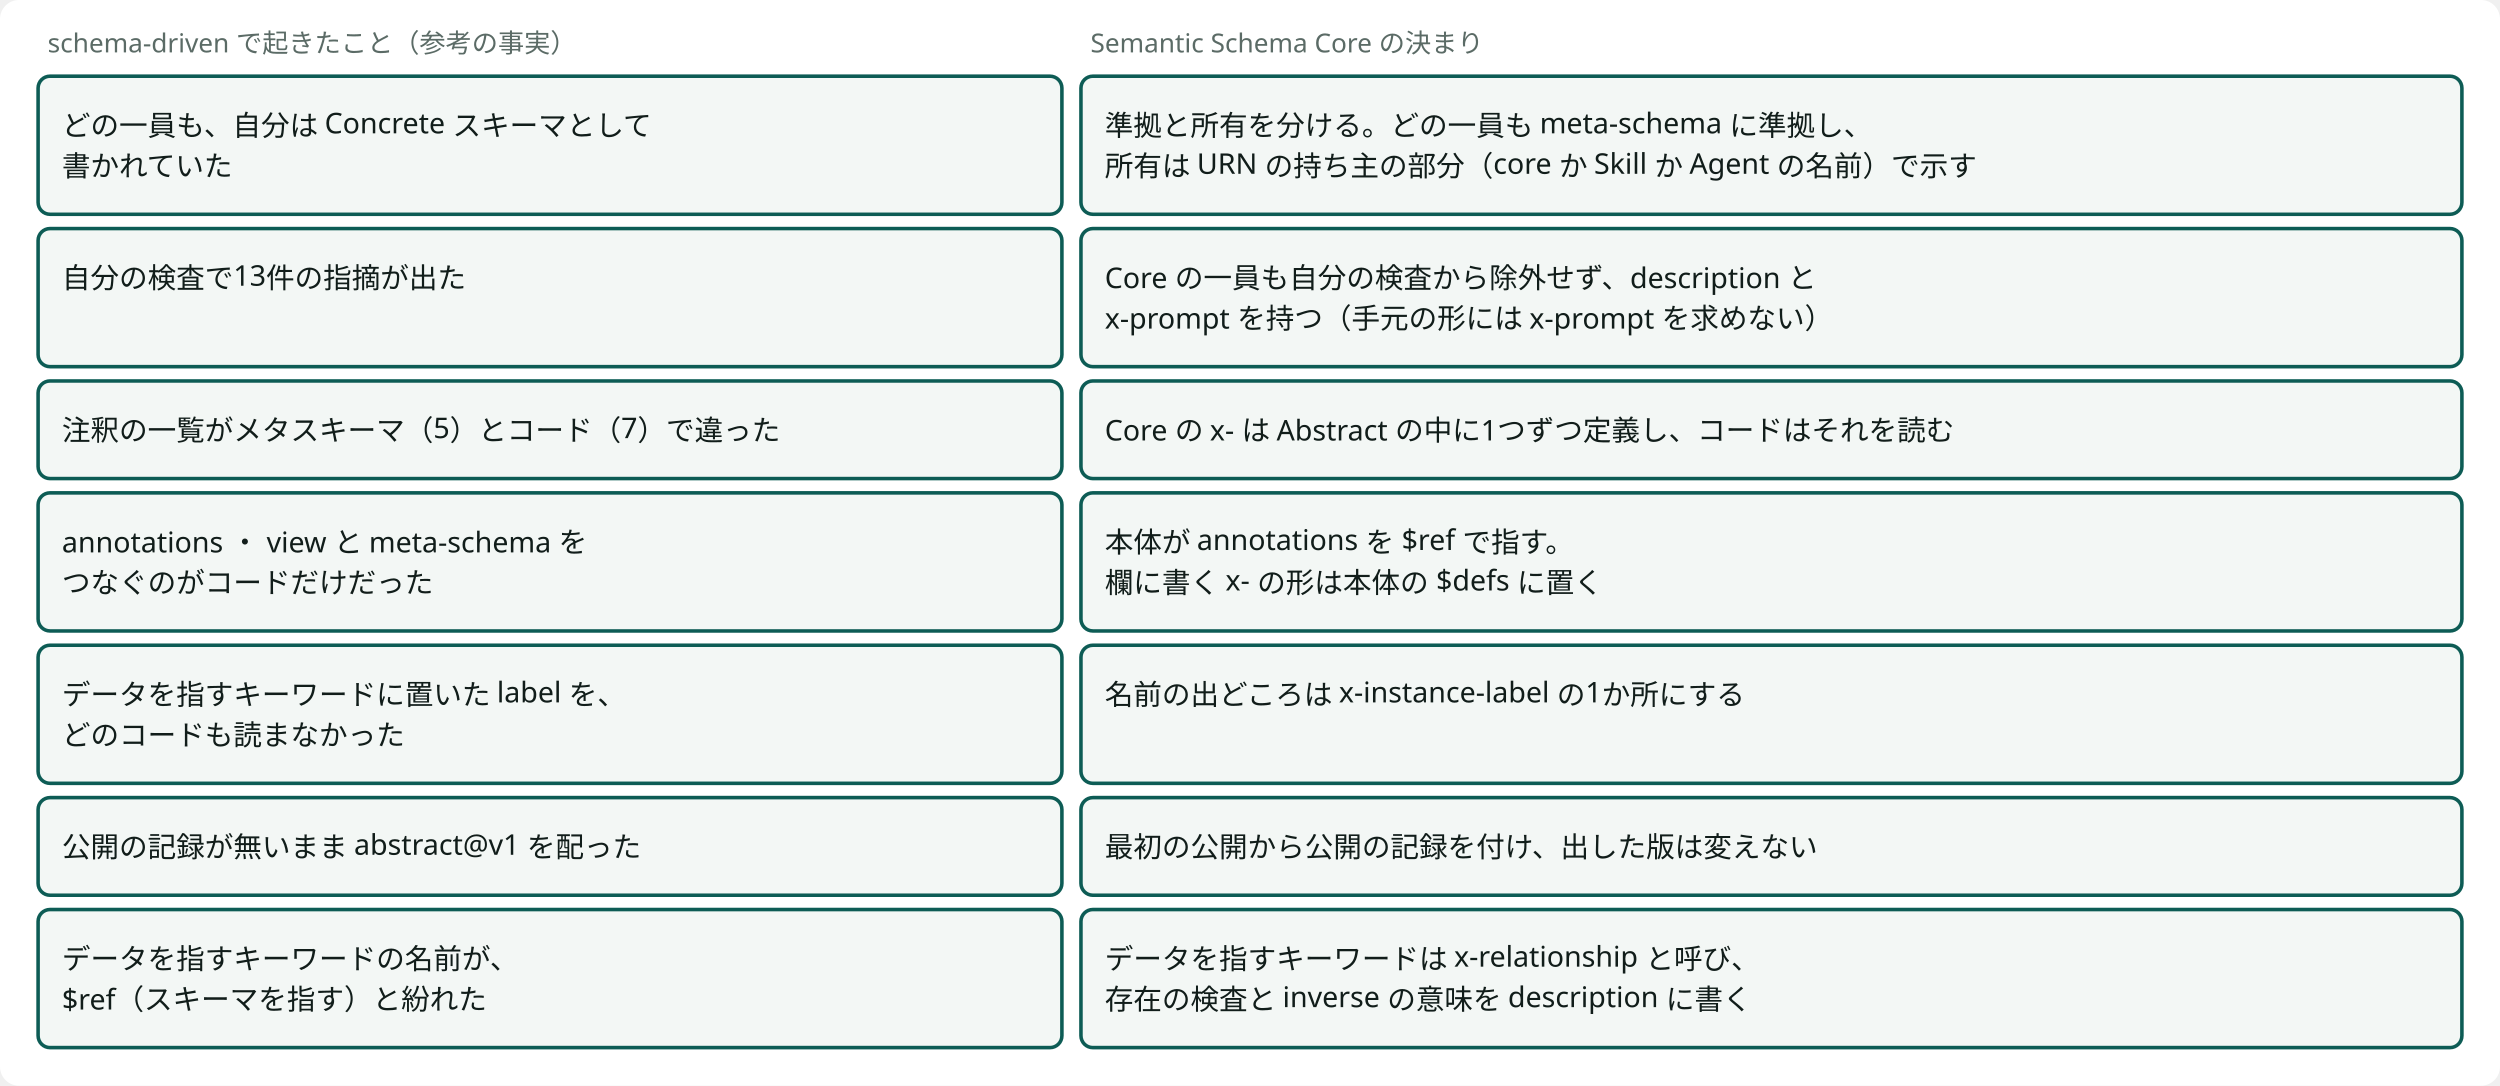
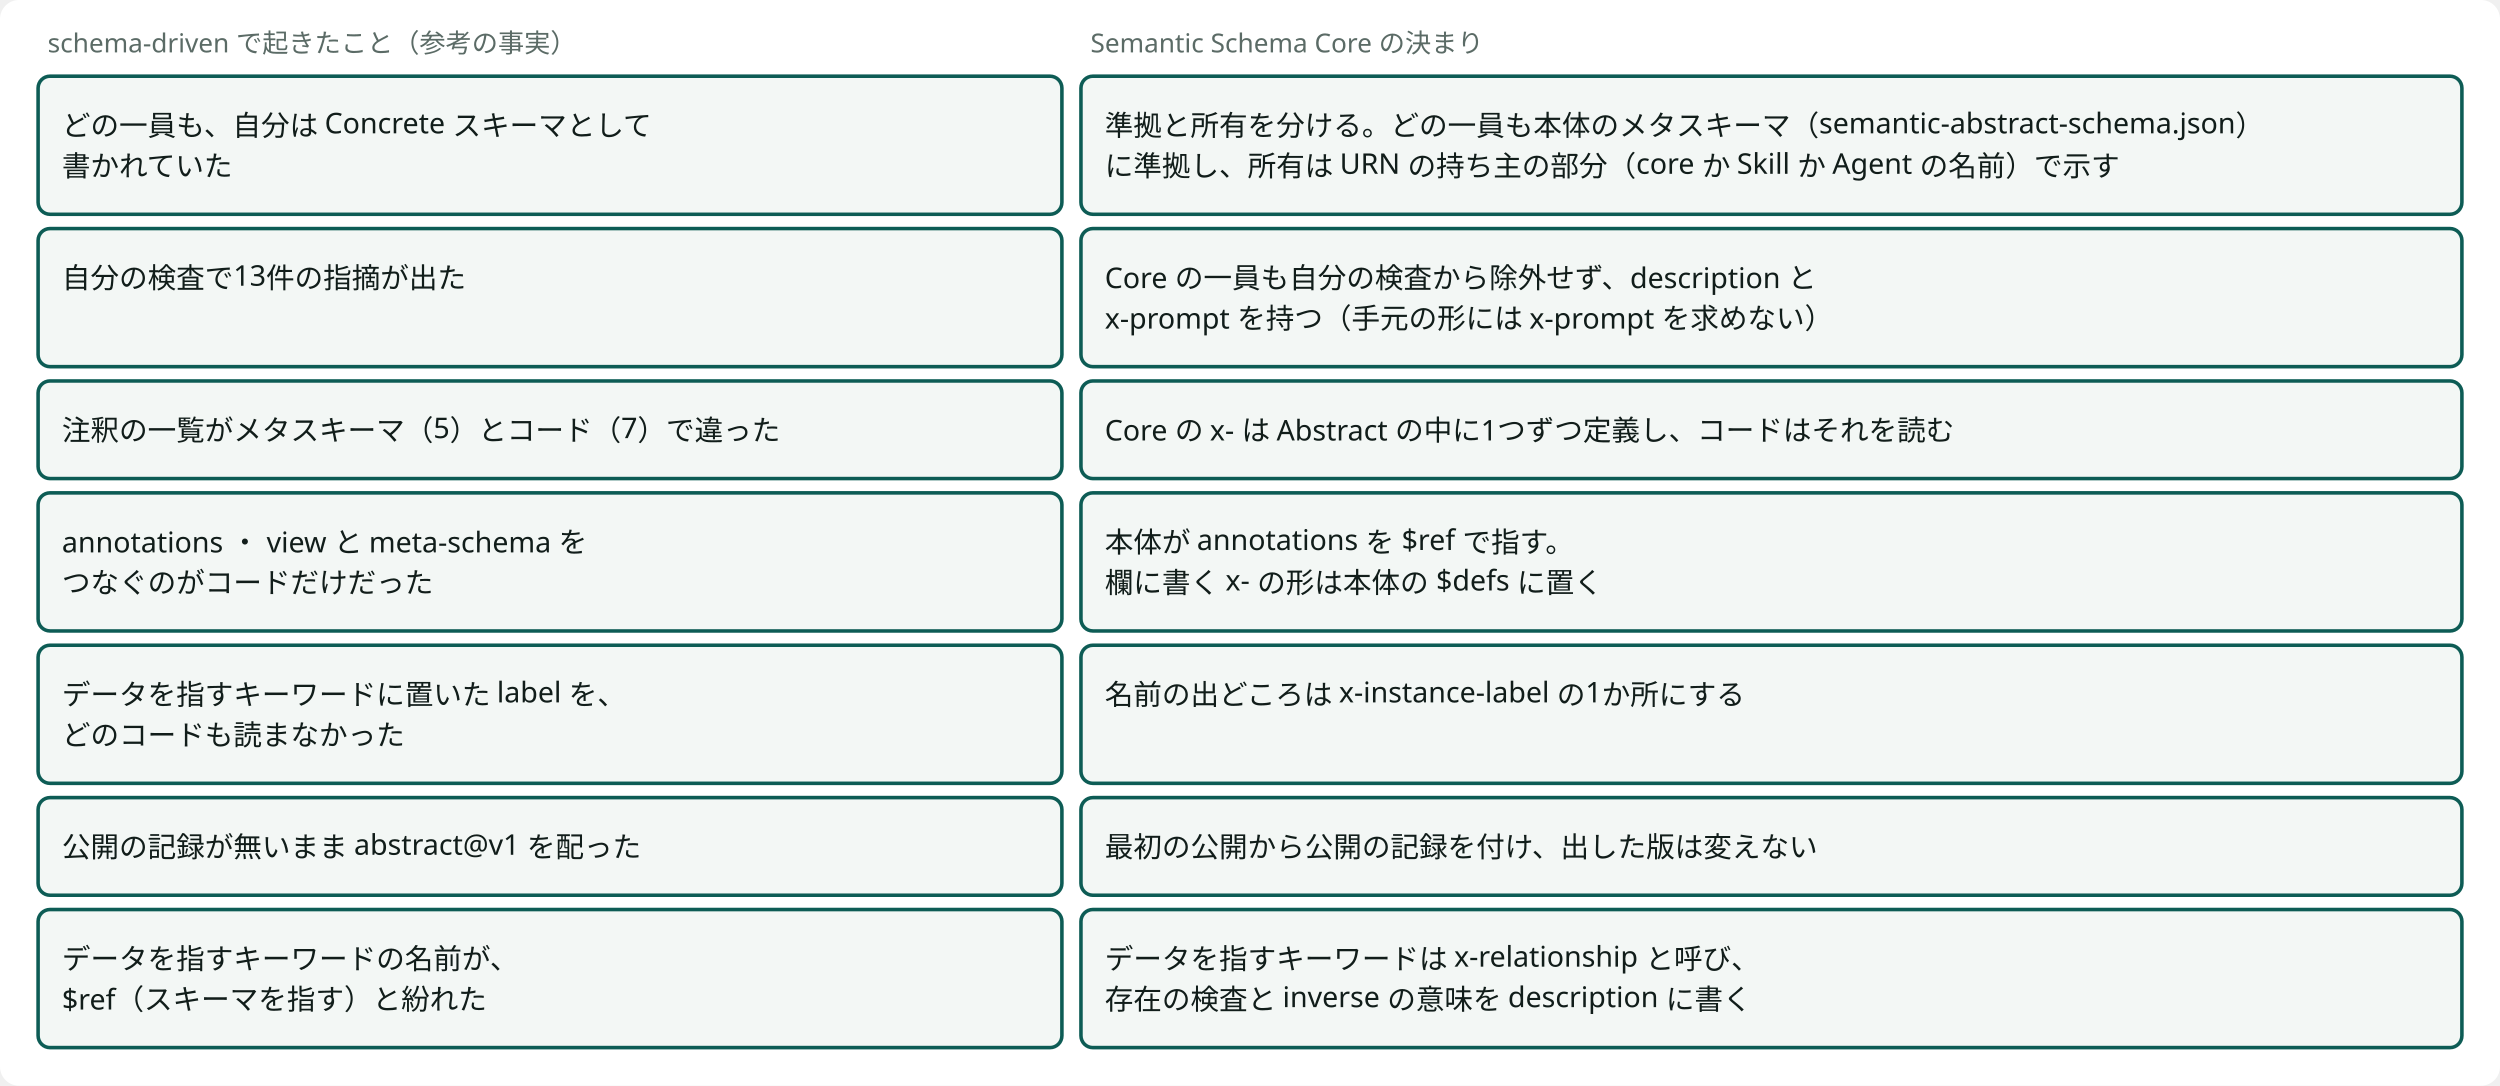
<svg viewBox="0 0 1050 456" style="min-width:900px" role="img" aria-label="schema-driven で起きたことと、Semantic Schema Core でそれを起こさない決まり" class="dsvg">
  <style data-dsvg="dark">.dsvg .canvas{fill:var(--dsvg-area-fill,#FFFFFF)}.dsvg .note{fill:var(--dsvg-ink-soft,#5B6B66);font-size:11px}.dsvg .box{fill:var(--dsvg-box-fill,#F3F7F5);stroke:var(--dsvg-accent,#0D5C55)}.dsvg .label{fill:var(--dsvg-ink,#111D1A);font-size:12px}@media (prefers-color-scheme:dark){:root:not([data-theme="light"]) .dsvg,.dsvg:root:not([data-theme="light"]){--dsvg-area-fill:#22302D;--dsvg-ink-soft:#9DADA8;--dsvg-box-fill:#16211E;--dsvg-accent:#6CC9B8;--dsvg-ink:#E6EEEB}}:root[data-theme="dark"] .dsvg{--dsvg-area-fill:#22302D;--dsvg-ink-soft:#9DADA8;--dsvg-box-fill:#16211E;--dsvg-accent:#6CC9B8;--dsvg-ink:#E6EEEB}</style>
  <rect data-dsvg="canvas" class="canvas" x="0.0" y="0.0" width="1050.0" height="456.0" fill="#FFFFFF" rx="8" />
  <text class="note" x="20" y="22" font-family="Noto Sans JP, Hiragino Kaku Gothic ProN, sans-serif" font-size="11" fill="#5B6B66">schema-driven で起きたこと（参考の事実）</text>
  <text class="note" x="458" y="22" font-family="Noto Sans JP, Hiragino Kaku Gothic ProN, sans-serif" font-size="11" fill="#5B6B66">Semantic Schema Core の決まり</text>
  <rect class="box" x="16" y="32" width="430" height="58" fill="#F3F7F5" stroke="#0D5C55" stroke-width="1.5" rx="5" />
  <text class="label" x="26" y="57" font-family="Noto Sans JP, Hiragino Kaku Gothic ProN, sans-serif" font-size="12" fill="#111D1A">どの一員も、自分は Concrete スキーマとして</text>
  <text class="label" x="26" y="74" font-family="Noto Sans JP, Hiragino Kaku Gothic ProN, sans-serif" font-size="12" fill="#111D1A">書かれていた</text>
  <rect class="box" x="454" y="32" width="580" height="58" fill="#F3F7F5" stroke="#0D5C55" stroke-width="1.5" rx="5" />
-   <text class="label" x="464" y="57" font-family="Noto Sans JP, Hiragino Kaku Gothic ProN, sans-serif" font-size="12" fill="#111D1A">準拠と所有を分ける。どの一員も meta-schema に準拠し、</text>
-   <text class="label" x="464" y="74" font-family="Noto Sans JP, Hiragino Kaku Gothic ProN, sans-serif" font-size="12" fill="#111D1A">所有は URN の持ち主の部分（core か Skill か Agent の名前）で示す</text>
+   <text class="label" x="464" y="57" font-family="Noto Sans JP, Hiragino Kaku Gothic ProN, sans-serif" font-size="12" fill="#111D1A">準拠と所有を分ける。どの一員も本体のメタスキーマ（semantic-abstract-schema.json）</text>
+   <text class="label" x="464" y="74" font-family="Noto Sans JP, Hiragino Kaku Gothic ProN, sans-serif" font-size="12" fill="#111D1A">に準拠し、所有は URN の持ち主の部分（core か Skill か Agent の名前）で示す</text>
  <rect class="box" x="16" y="96" width="430" height="58" fill="#F3F7F5" stroke="#0D5C55" stroke-width="1.5" rx="5" />
  <text class="label" x="26" y="121" font-family="Noto Sans JP, Hiragino Kaku Gothic ProN, sans-serif" font-size="12" fill="#111D1A">自分の検査で13件の指摘が出た</text>
  <rect class="box" x="454" y="96" width="580" height="58" fill="#F3F7F5" stroke="#0D5C55" stroke-width="1.5" rx="5" />
  <text class="label" x="464" y="121" font-family="Noto Sans JP, Hiragino Kaku Gothic ProN, sans-serif" font-size="12" fill="#111D1A">Core の一員も自分の検査から除外せず、description と</text>
  <text class="label" x="464" y="138" font-family="Noto Sans JP, Hiragino Kaku Gothic ProN, sans-serif" font-size="12" fill="#111D1A">x-prompt を持つ（手元の形には x-prompt を求めない）</text>
  <rect class="box" x="16" y="160" width="430" height="41" fill="#F3F7F5" stroke="#0D5C55" stroke-width="1.5" rx="5" />
  <text class="label" x="26" y="185" font-family="Noto Sans JP, Hiragino Kaku Gothic ProN, sans-serif" font-size="12" fill="#111D1A">注釈の一覧がメタスキーマ（5）とコード（7）で違った</text>
  <rect class="box" x="454" y="160" width="580" height="41" fill="#F3F7F5" stroke="#0D5C55" stroke-width="1.5" rx="5" />
  <text class="label" x="464" y="185" font-family="Noto Sans JP, Hiragino Kaku Gothic ProN, sans-serif" font-size="12" fill="#111D1A">Core の x- は Abstract の中に1つずつ定義し、コードはそれを読む</text>
  <rect class="box" x="16" y="207" width="430" height="58" fill="#F3F7F5" stroke="#0D5C55" stroke-width="1.5" rx="5" />
  <text class="label" x="26" y="232" font-family="Noto Sans JP, Hiragino Kaku Gothic ProN, sans-serif" font-size="12" fill="#111D1A">annotations ・ view と meta-schema を</text>
  <text class="label" x="26" y="249" font-family="Noto Sans JP, Hiragino Kaku Gothic ProN, sans-serif" font-size="12" fill="#111D1A">つなぐのがコードだけだった</text>
  <rect class="box" x="454" y="207" width="580" height="58" fill="#F3F7F5" stroke="#0D5C55" stroke-width="1.5" rx="5" />
  <text class="label" x="464" y="232" font-family="Noto Sans JP, Hiragino Kaku Gothic ProN, sans-serif" font-size="12" fill="#111D1A">本体が annotations を $ref で指す。</text>
  <text class="label" x="464" y="249" font-family="Noto Sans JP, Hiragino Kaku Gothic ProN, sans-serif" font-size="12" fill="#111D1A">欄に書く x- の形は本体の $defs に置く</text>
  <rect class="box" x="16" y="271" width="430" height="58" fill="#F3F7F5" stroke="#0D5C55" stroke-width="1.5" rx="5" />
  <text class="label" x="26" y="296" font-family="Noto Sans JP, Hiragino Kaku Gothic ProN, sans-serif" font-size="12" fill="#111D1A">データを指すキーワードに置いた label を、</text>
  <text class="label" x="26" y="313" font-family="Noto Sans JP, Hiragino Kaku Gothic ProN, sans-serif" font-size="12" fill="#111D1A">どのコードも読まなかった</text>
  <rect class="box" x="454" y="271" width="580" height="58" fill="#F3F7F5" stroke="#0D5C55" stroke-width="1.5" rx="5" />
  <text class="label" x="464" y="296" font-family="Noto Sans JP, Hiragino Kaku Gothic ProN, sans-serif" font-size="12" fill="#111D1A">名前の出どころは x-instance-label の1か所にする</text>
  <rect class="box" x="16" y="335" width="430" height="41" fill="#F3F7F5" stroke="#0D5C55" stroke-width="1.5" rx="5" />
  <text class="label" x="26" y="360" font-family="Noto Sans JP, Hiragino Kaku Gothic ProN, sans-serif" font-size="12" fill="#111D1A">公開の記録が無いまま abstract@v1 を配った</text>
  <rect class="box" x="454" y="335" width="580" height="41" fill="#F3F7F5" stroke="#0D5C55" stroke-width="1.5" rx="5" />
  <text class="label" x="464" y="360" font-family="Noto Sans JP, Hiragino Kaku Gothic ProN, sans-serif" font-size="12" fill="#111D1A">最初の公開から公開の記録を付け、出した版は変えない</text>
  <rect class="box" x="16" y="382" width="430" height="58" fill="#F3F7F5" stroke="#0D5C55" stroke-width="1.5" rx="5" />
  <text class="label" x="26" y="407" font-family="Noto Sans JP, Hiragino Kaku Gothic ProN, sans-serif" font-size="12" fill="#111D1A">データを指すキーワードの名前が、</text>
  <text class="label" x="26" y="424" font-family="Noto Sans JP, Hiragino Kaku Gothic ProN, sans-serif" font-size="12" fill="#111D1A">$ref（スキーマを指す）と紛れた</text>
  <rect class="box" x="454" y="382" width="580" height="58" fill="#F3F7F5" stroke="#0D5C55" stroke-width="1.5" rx="5" />
  <text class="label" x="464" y="407" font-family="Noto Sans JP, Hiragino Kaku Gothic ProN, sans-serif" font-size="12" fill="#111D1A">データを指すキーワードは x-relationship と呼び、</text>
  <text class="label" x="464" y="424" font-family="Noto Sans JP, Hiragino Kaku Gothic ProN, sans-serif" font-size="12" fill="#111D1A">存在の検査と inverse の意味を description に書く</text>
</svg>
